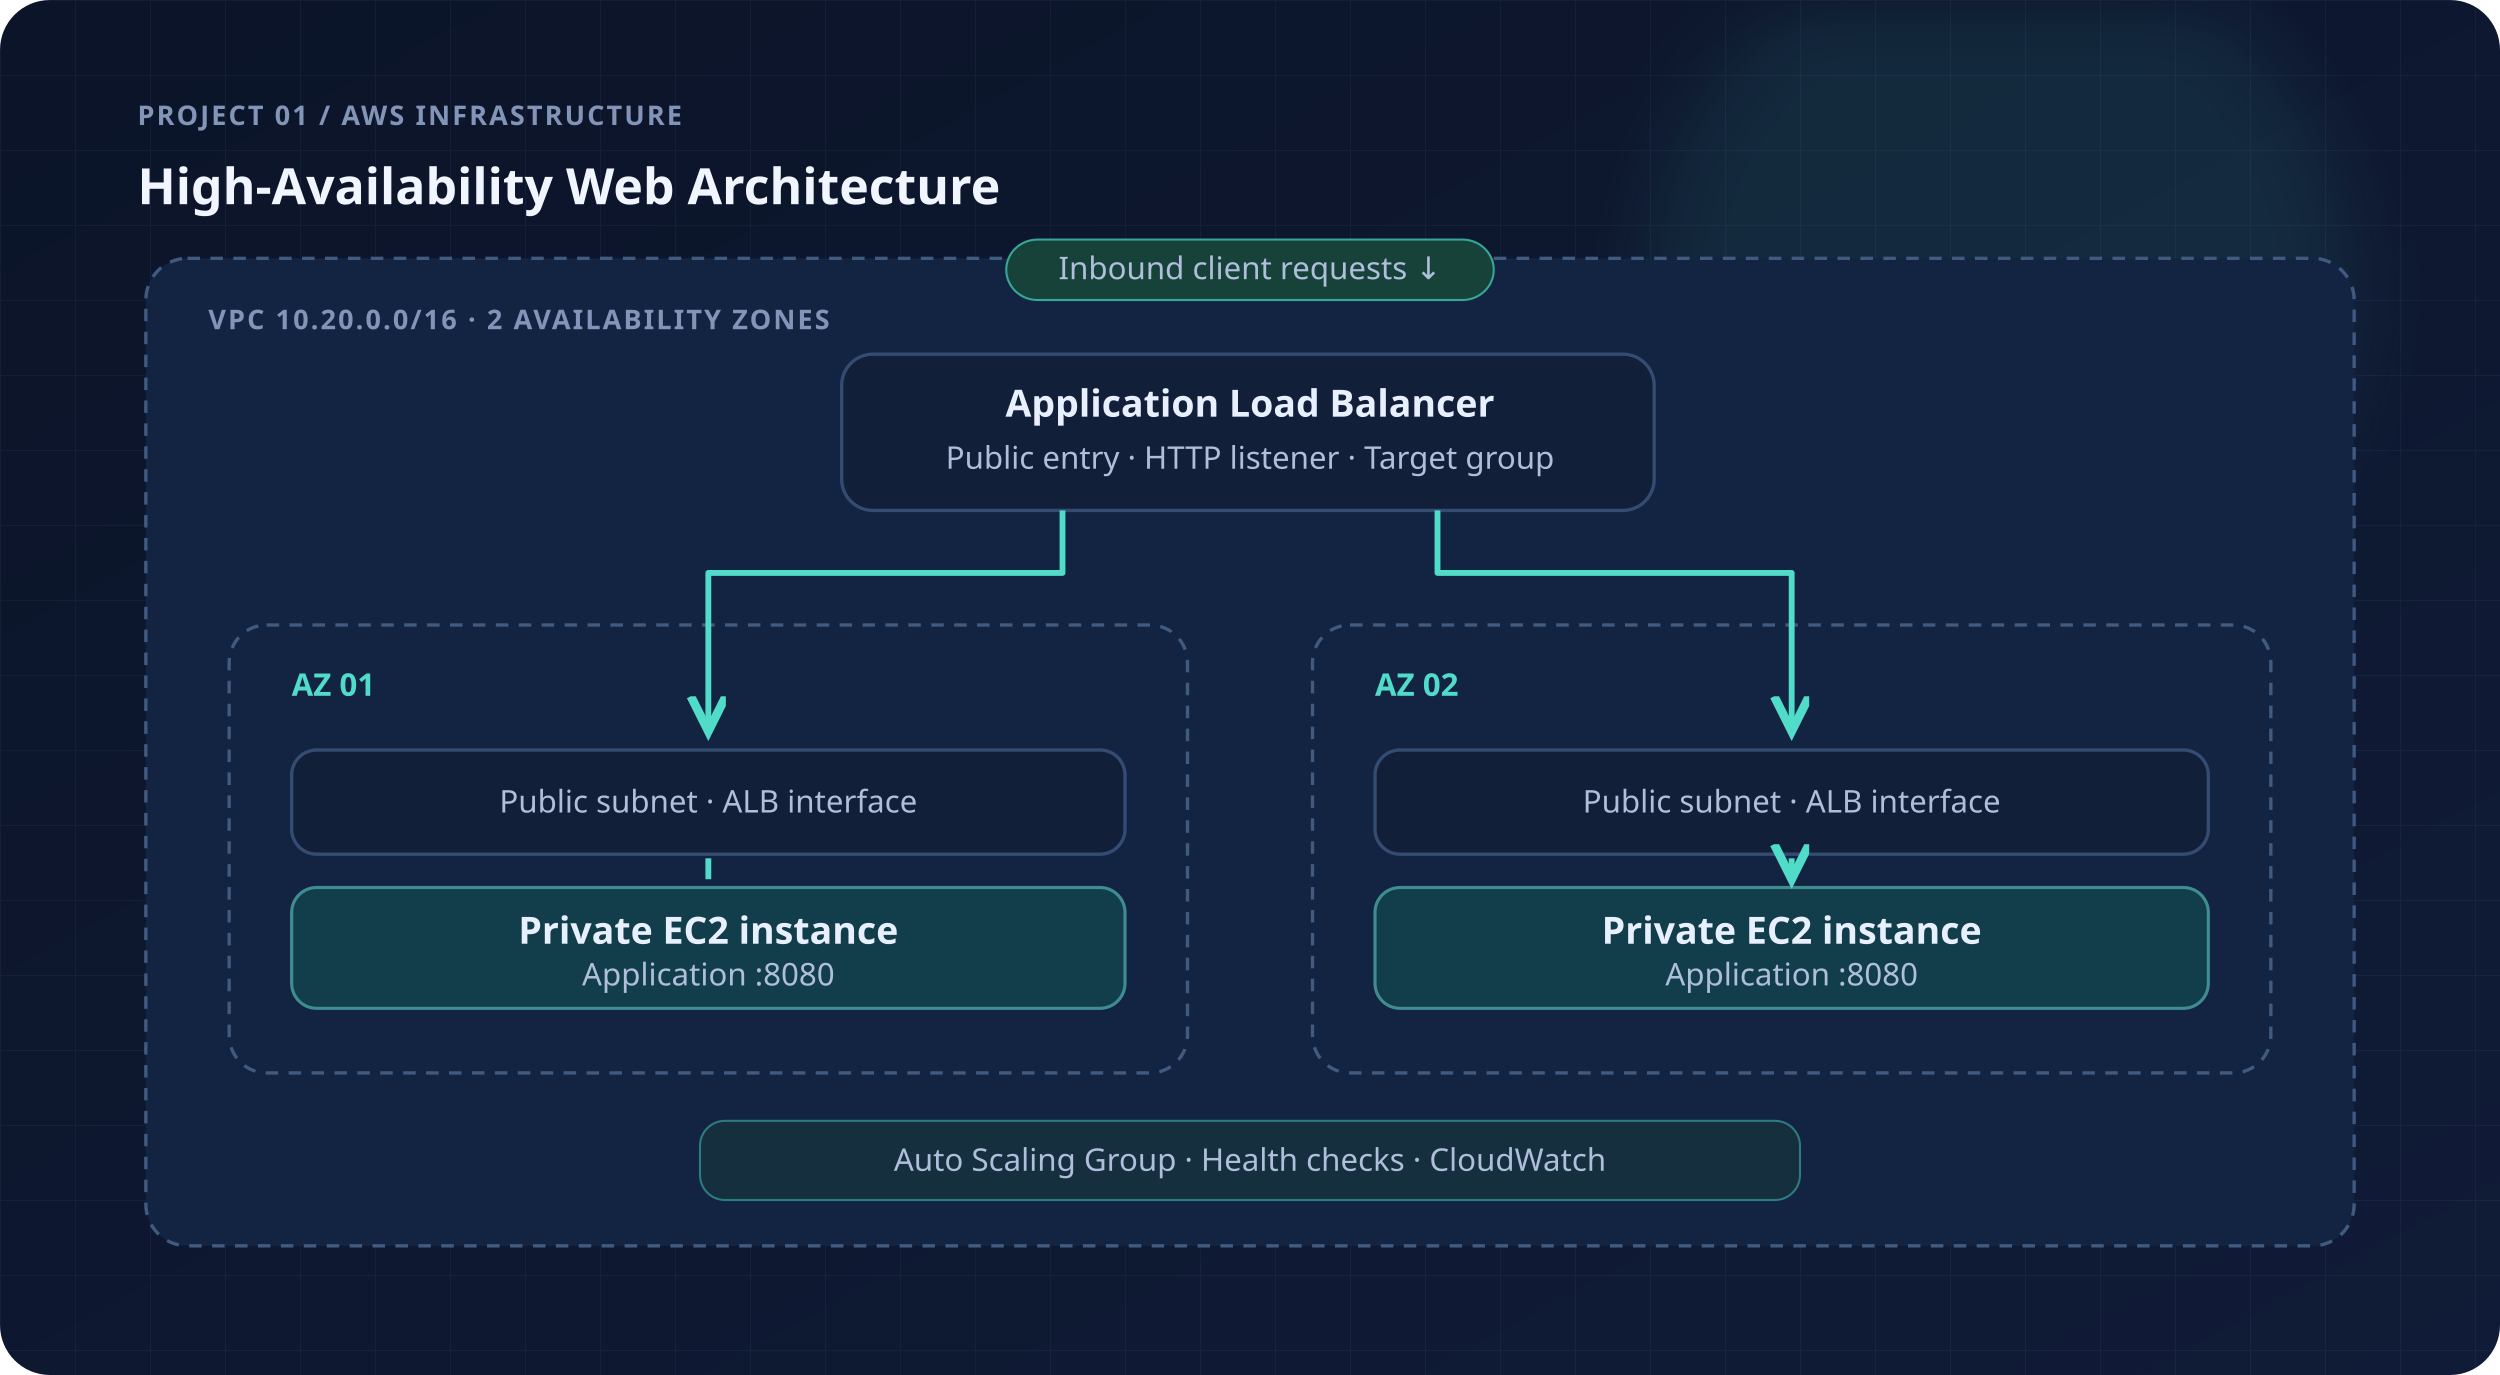
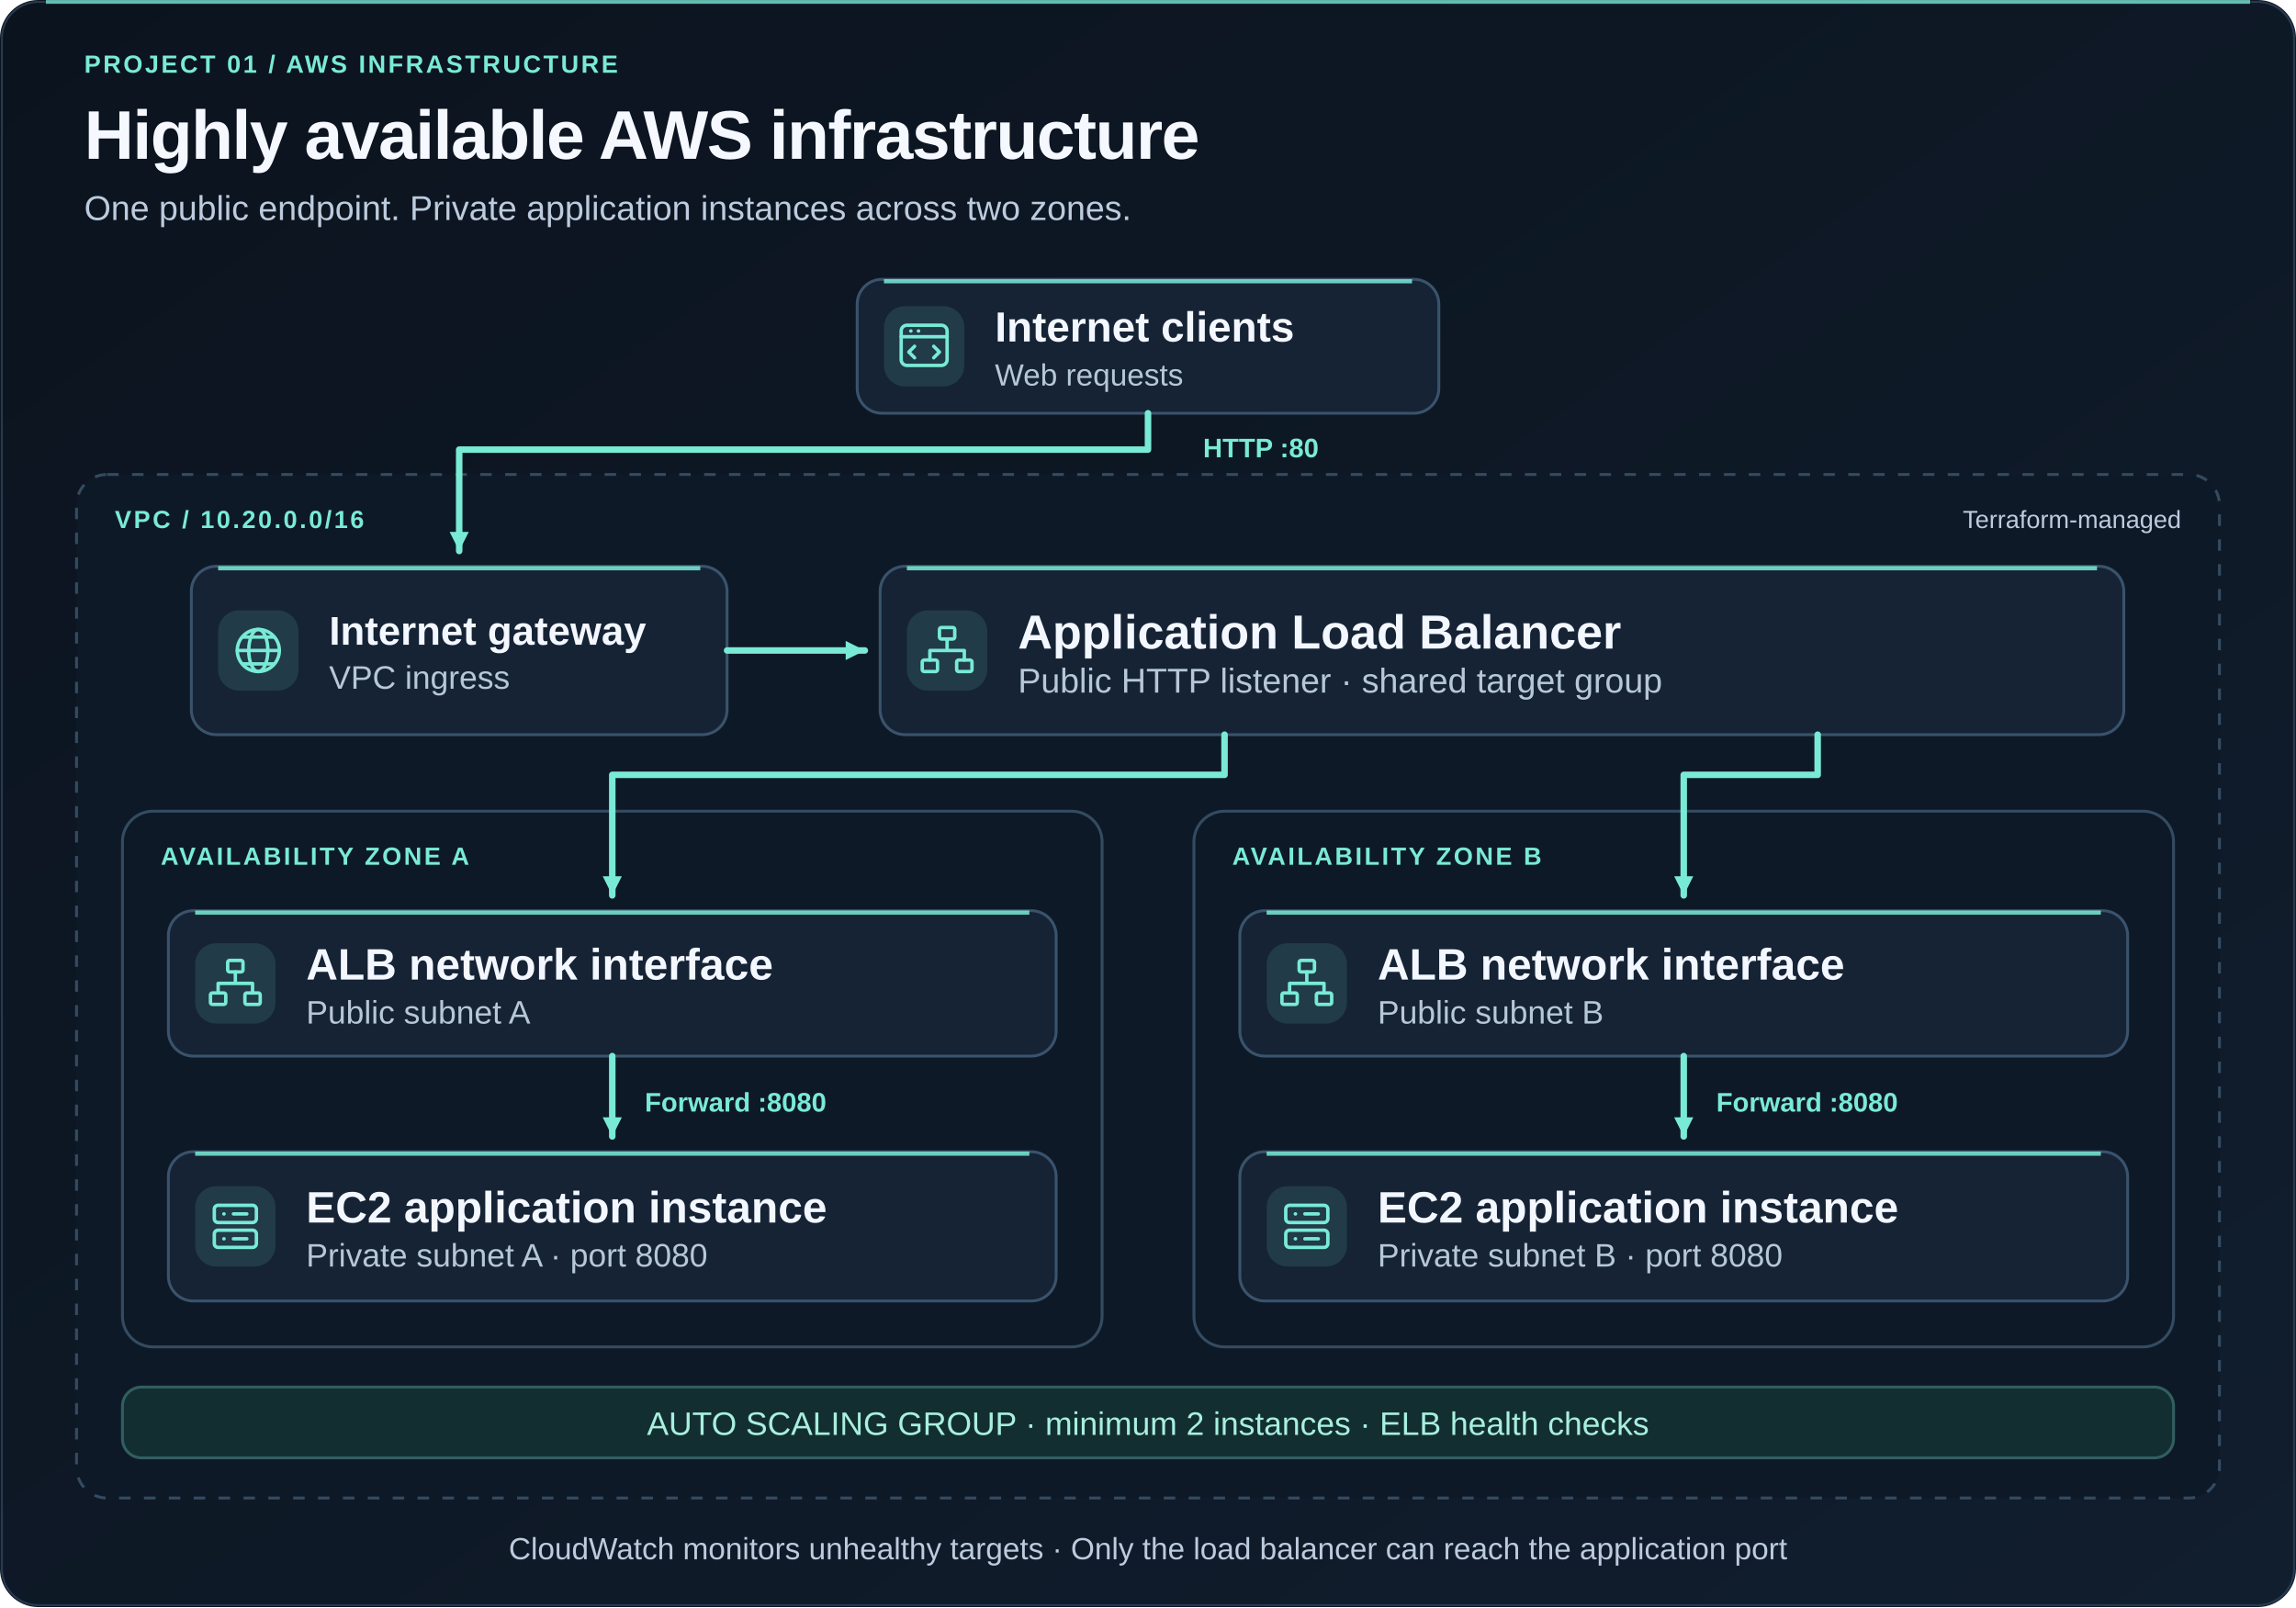
- <svg xmlns="http://www.w3.org/2000/svg" viewBox="0 0 1200 660" role="img" aria-label="AWS two availability zones with public ALB and private EC2 Auto Scaling instances">
+ <svg xmlns="http://www.w3.org/2000/svg" width="1200" height="840" viewBox="0 0 1200 840" role="img" aria-labelledby="diagram-title diagram-description">
  <defs>
-     <linearGradient id="bg" x1="0" y1="0" x2="1" y2="1">
-       <stop offset="0" stop-color="#0b1428" />
-       <stop offset="1" stop-color="#101b37" />
+     <linearGradient id="canvas" x2="1" y2="1">
+       <stop stop-color="#0b131e" />
+       <stop offset="1" stop-color="#111e2e" />
    </linearGradient>
-     <pattern id="grid" width="36" height="36" patternUnits="userSpaceOnUse">
-       <path d="M36 0H0V36" fill="none" stroke="#7182b4" stroke-opacity=".085" />
-     </pattern>
-     <marker id="arrow" markerWidth="8" markerHeight="8" refX="6" refY="3" orient="auto">
-       <path d="M0 0L6 3L0 6" fill="none" stroke="#51dcca" stroke-width="1.5" />
+     <marker id="arrow" viewBox="0 0 12 12" markerWidth="12" markerHeight="12" refX="11" refY="6" orient="auto" markerUnits="userSpaceOnUse">
+       <path d="M1 1L11 6L1 11Z" fill="#79ead5" />
    </marker>
-     <filter id="glow">
-       <feGaussianBlur stdDeviation="18" />
-     </filter>
-     <style>.title{font:700 24px system-ui,Segoe UI,sans-serif;fill:#f0f5ff}.h{font:650 18px system-ui,Segoe UI,sans-serif;fill:#e8efff}.t{font:500 15px system-ui,Segoe UI,sans-serif;fill:#afbeda}.tiny{font:600 13px system-ui,Segoe UI,sans-serif;fill:#8295b8;letter-spacing:1px}.b{fill:#111f39;stroke:#344c72;stroke-width:1.6}.lane{fill:#132442;stroke:#415a7f;stroke-width:1.6;stroke-dasharray:6 5}.line{fill:none;stroke:#51dcca;stroke-width:2.8;stroke-linejoin:round;marker-end:url(#arrow)}.edge{fill:none;stroke:#536c99;stroke-width:2}.num{font:700 15px system-ui,Segoe UI,sans-serif;fill:#51dcca}</style>
+     <marker id="traffic-arrow" viewBox="0 0 12 12" markerWidth="12" markerHeight="12" refX="11" refY="6" orient="auto" markerUnits="userSpaceOnUse">
+       <path d="M1 1L11 6L1 11Z" fill="#79ead5" />
+     </marker>
+     <style>text{font-family:Arial,Helvetica,sans-serif}.title{fill:#f5f8ff;font-weight:700;letter-spacing:-.7px}.body{fill:#bccbdd}.small{fill:#8fa6bd;font-weight:600;letter-spacing:1.2px}.node-title{fill:#f3f7ff;font-weight:700}.node-body{fill:#b6c7d9}.connection{fill:none;stroke:#79ead5;stroke-width:3.4;stroke-linecap:round;stroke-linejoin:round;marker-end:url(#arrow)}.traffic{stroke:#79ead5;marker-end:url(#traffic-arrow)}.control{stroke-dasharray:7 6}</style>
  </defs>
-   <rect width="1200" height="660" rx="24" fill="url(#bg)" />
-   <rect width="1200" height="660" rx="24" fill="url(#grid)" />
-   <circle cx="960" cy="140" r="170" fill="#51dcca" opacity=".09" filter="url(#glow)" />
-   <text x="66" y="60" class="tiny">PROJECT 01  /  AWS INFRASTRUCTURE</text>
-   <text x="66" y="98" class="title">High-Availability Web Architecture</text>
-   <rect x="70" y="124" width="1060" height="474" rx="20" class="lane" />
-   <text x="100" y="158" class="tiny">VPC   10.20.0.0/16   ·   2 AVAILABILITY ZONES</text>
-   <rect x="404" y="170" width="390" height="75" rx="15" class="b" />
-   <text x="600" y="200" class="h" text-anchor="middle">Application Load Balancer</text>
-   <text x="600" y="225" class="t" text-anchor="middle">Public entry · HTTP listener · Target group</text>
-   <rect x="110" y="300" width="460" height="215" rx="18" class="lane" />
-   <rect x="630" y="300" width="460" height="215" rx="18" class="lane" />
-   <text x="140" y="334" class="num">AZ 01</text>
-   <text x="660" y="334" class="num">AZ 02</text>
-   <rect x="140" y="360" width="400" height="50" rx="12" class="b" />
-   <text x="340" y="390" class="t" text-anchor="middle">Public subnet  ·  ALB interface</text>
-   <rect x="660" y="360" width="400" height="50" rx="12" class="b" />
-   <text x="860" y="390" class="t" text-anchor="middle">Public subnet  ·  ALB interface</text>
-   <rect x="140" y="426" width="400" height="58" rx="12" fill="#123e4b" stroke="#408d91" stroke-width="1.5" />
-   <text x="340" y="453" class="h" text-anchor="middle">Private EC2 instance</text>
-   <text x="340" y="473" class="t" text-anchor="middle">Application :8080</text>
-   <rect x="660" y="426" width="400" height="58" rx="12" fill="#123e4b" stroke="#408d91" stroke-width="1.5" />
-   <text x="860" y="453" class="h" text-anchor="middle">Private EC2 instance</text>
-   <text x="860" y="473" class="t" text-anchor="middle">Application :8080</text>
-   <path d="M510 245V275H340V351" class="line" />
-   <path d="M690 245V275H860V351" class="line" />
-   <path d="M340 412V422M860 412V422" class="line" />
-   <rect x="336" y="538" width="528" height="38" rx="12" fill="#152f3e" stroke="#2c7b80" />
-   <text x="600" y="562" class="t" text-anchor="middle">Auto Scaling Group   ·   Health checks   ·   CloudWatch</text>
-   <rect x="483" y="115" width="234" height="29" rx="15" fill="#174239" stroke="#36a697" />
-   <text x="600" y="134" class="t" text-anchor="middle">Inbound client requests ↓</text>
+   <rect width="1200" height="840" rx="20" fill="url(#canvas)" />
+   <rect x="1" y="1" width="1198" height="838" rx="19" fill="none" stroke="#273b50" />
+   <path d="M24 1H1176" stroke="#79ead5" stroke-width="2" opacity=".75" />
+   <text x="44" y="38" font-size="13" class="small" text-anchor="start" style="fill:#79ead5">PROJECT 01 / AWS INFRASTRUCTURE</text>
+   <text x="44" y="83" font-size="36" class="title" text-anchor="start">Highly available AWS infrastructure</text>
+   <text x="44" y="115" font-size="18" class="body" text-anchor="start">One public endpoint. Private application instances across two zones.</text>
+   <rect x="448" y="146" width="304" height="70" rx="13" fill="#152335" stroke="#3a536c" stroke-width="1.5" />
+   <path d="M462 147H738" stroke="#79ead5" stroke-width="2.2" opacity=".85" />
+   <rect x="462" y="160.0" width="42" height="42" rx="11" fill="#79ead5" fill-opacity=".12" />
+   <g transform="translate(469,167.0)" fill="none" stroke="#79ead5" stroke-width="1.8" stroke-linecap="round" stroke-linejoin="round">
+     <rect x="2" y="3" width="24" height="21" rx="3" />
+     <path d="M2 9h24M7 6h.1M11 6h.1M9 14l-3 3 3 3M19 14l3 3-3 3" />
+   </g>
+   <text x="520" y="178.5" font-size="22" class="node-title" text-anchor="start">Internet clients</text>
+   <text x="520" y="201.5" font-size="16" class="node-body" text-anchor="start">Web requests</text>
+   <rect x="40" y="248" width="1120" height="535" rx="16" fill="#0e1927" stroke="#344b61" stroke-width="1.5" stroke-dasharray="6 7" />
+   <text x="60" y="276" font-size="13" class="small" text-anchor="start" style="fill:#79ead5">VPC  /  10.20.0.0/16</text>
+   <text x="1140" y="276" font-size="13" class="body" text-anchor="end">Terraform-managed</text>
+   <rect x="100" y="296" width="280" height="88" rx="13" fill="#152335" stroke="#3a536c" stroke-width="1.5" />
+   <path d="M114 297H366" stroke="#79ead5" stroke-width="2.2" opacity=".85" />
+   <rect x="114" y="319.0" width="42" height="42" rx="11" fill="#79ead5" fill-opacity=".12" />
+   <g transform="translate(121,326.0)" fill="none" stroke="#79ead5" stroke-width="1.8" stroke-linecap="round" stroke-linejoin="round">
+     <circle cx="14" cy="14" r="11" />
+     <ellipse cx="14" cy="14" rx="5" ry="11" />
+     <path d="M3 14h22M6 7h16M6 21h16" />
+   </g>
+   <text x="172" y="337.0" font-size="21" class="node-title" text-anchor="start">Internet gateway</text>
+   <text x="172" y="360.0" font-size="17" class="node-body" text-anchor="start">VPC ingress</text>
+   <rect x="460" y="296" width="650" height="88" rx="13" fill="#152335" stroke="#3a536c" stroke-width="1.5" />
+   <path d="M474 297H1096" stroke="#79ead5" stroke-width="2.2" opacity=".85" />
+   <rect x="474" y="319.0" width="42" height="42" rx="11" fill="#79ead5" fill-opacity=".12" />
+   <g transform="translate(481,326.0)" fill="none" stroke="#79ead5" stroke-width="1.8" stroke-linecap="round" stroke-linejoin="round">
+     <rect x="10" y="2" width="8" height="6" rx="1" />
+     <path d="M14 8v6M5 14h18M5 14v5M23 14v5" />
+     <rect x="1" y="19" width="8" height="6" rx="1" />
+     <rect x="19" y="19" width="8" height="6" rx="1" />
+   </g>
+   <text x="532" y="339.0" font-size="25" class="node-title" text-anchor="start">Application Load Balancer</text>
+   <text x="532" y="362.0" font-size="18" class="node-body" text-anchor="start">Public HTTP listener · shared target group</text>
+   <path d="M600 216V235H240V288" class="connection" />
+   <text x="659" y="239" font-size="14" class="body" text-anchor="middle" style="fill:#79ead5" font-weight="600">HTTP :80</text>
+   <path d="M380 340H452" class="connection" />
+   <rect x="64" y="424" width="512" height="280" rx="16" fill="#0e1927" stroke="#344b61" stroke-width="1.5" />
+   <text x="84" y="452" font-size="13" class="small" text-anchor="start" style="fill:#79ead5">AVAILABILITY ZONE A</text>
+   <rect x="88" y="476" width="464" height="76" rx="13" fill="#152335" stroke="#3a536c" stroke-width="1.5" />
+   <path d="M102 477H538" stroke="#79ead5" stroke-width="2.2" opacity=".85" />
+   <rect x="102" y="493.0" width="42" height="42" rx="11" fill="#79ead5" fill-opacity=".12" />
+   <g transform="translate(109,500.0)" fill="none" stroke="#79ead5" stroke-width="1.8" stroke-linecap="round" stroke-linejoin="round">
+     <rect x="10" y="2" width="8" height="6" rx="1" />
+     <path d="M14 8v6M5 14h18M5 14v5M23 14v5" />
+     <rect x="1" y="19" width="8" height="6" rx="1" />
+     <rect x="19" y="19" width="8" height="6" rx="1" />
+   </g>
+   <text x="160" y="512.0" font-size="23" class="node-title" text-anchor="start">ALB network interface</text>
+   <text x="160" y="535.0" font-size="17" class="node-body" text-anchor="start">Public subnet A</text>
+   <rect x="88" y="602" width="464" height="78" rx="13" fill="#152335" stroke="#3a536c" stroke-width="1.5" />
+   <path d="M102 603H538" stroke="#79ead5" stroke-width="2.2" opacity=".85" />
+   <rect x="102" y="620.0" width="42" height="42" rx="11" fill="#79ead5" fill-opacity=".12" />
+   <g transform="translate(109,627.0)" fill="none" stroke="#79ead5" stroke-width="1.8" stroke-linecap="round" stroke-linejoin="round">
+     <rect x="3" y="3" width="22" height="9" rx="2" />
+     <rect x="3" y="16" width="22" height="9" rx="2" />
+     <path d="M8 7.5h.1M8 20.5h.1M13 7.5h7M13 20.5h7" />
+   </g>
+   <text x="160" y="639.0" font-size="23" class="node-title" text-anchor="start">EC2 application instance</text>
+   <text x="160" y="662.0" font-size="17" class="node-body" text-anchor="start">Private subnet A · port 8080</text>
+   <path d="M320 552V594" class="connection" />
+   <text x="337" y="581" font-size="14" class="body" text-anchor="start" style="fill:#79ead5" font-weight="600">Forward :8080</text>
+   <rect x="624" y="424" width="512" height="280" rx="16" fill="#0e1927" stroke="#344b61" stroke-width="1.5" />
+   <text x="644" y="452" font-size="13" class="small" text-anchor="start" style="fill:#79ead5">AVAILABILITY ZONE B</text>
+   <rect x="648" y="476" width="464" height="76" rx="13" fill="#152335" stroke="#3a536c" stroke-width="1.5" />
+   <path d="M662 477H1098" stroke="#79ead5" stroke-width="2.2" opacity=".85" />
+   <rect x="662" y="493.0" width="42" height="42" rx="11" fill="#79ead5" fill-opacity=".12" />
+   <g transform="translate(669,500.0)" fill="none" stroke="#79ead5" stroke-width="1.8" stroke-linecap="round" stroke-linejoin="round">
+     <rect x="10" y="2" width="8" height="6" rx="1" />
+     <path d="M14 8v6M5 14h18M5 14v5M23 14v5" />
+     <rect x="1" y="19" width="8" height="6" rx="1" />
+     <rect x="19" y="19" width="8" height="6" rx="1" />
+   </g>
+   <text x="720" y="512.0" font-size="23" class="node-title" text-anchor="start">ALB network interface</text>
+   <text x="720" y="535.0" font-size="17" class="node-body" text-anchor="start">Public subnet B</text>
+   <rect x="648" y="602" width="464" height="78" rx="13" fill="#152335" stroke="#3a536c" stroke-width="1.5" />
+   <path d="M662 603H1098" stroke="#79ead5" stroke-width="2.2" opacity=".85" />
+   <rect x="662" y="620.0" width="42" height="42" rx="11" fill="#79ead5" fill-opacity=".12" />
+   <g transform="translate(669,627.0)" fill="none" stroke="#79ead5" stroke-width="1.8" stroke-linecap="round" stroke-linejoin="round">
+     <rect x="3" y="3" width="22" height="9" rx="2" />
+     <rect x="3" y="16" width="22" height="9" rx="2" />
+     <path d="M8 7.5h.1M8 20.5h.1M13 7.5h7M13 20.5h7" />
+   </g>
+   <text x="720" y="639.0" font-size="23" class="node-title" text-anchor="start">EC2 application instance</text>
+   <text x="720" y="662.0" font-size="17" class="node-body" text-anchor="start">Private subnet B · port 8080</text>
+   <path d="M880 552V594" class="connection" />
+   <text x="897" y="581" font-size="14" class="body" text-anchor="start" style="fill:#79ead5" font-weight="600">Forward :8080</text>
+   <path d="M640 384V405H320V468" class="connection" />
+   <path d="M950 384V405H880V468" class="connection" />
+   <rect x="64" y="725" width="1072" height="37" rx="10" fill="#132e31" stroke="#315e61" stroke-width="1.5" />
+   <text x="600" y="750" font-size="17" class="body" text-anchor="middle" style="fill:#a8efde">AUTO SCALING GROUP  ·  minimum 2 instances  ·  ELB health checks</text>
+   <text x="600" y="815" font-size="16" class="body" text-anchor="middle">CloudWatch monitors unhealthy targets · Only the load balancer can reach the application port</text>
</svg>
